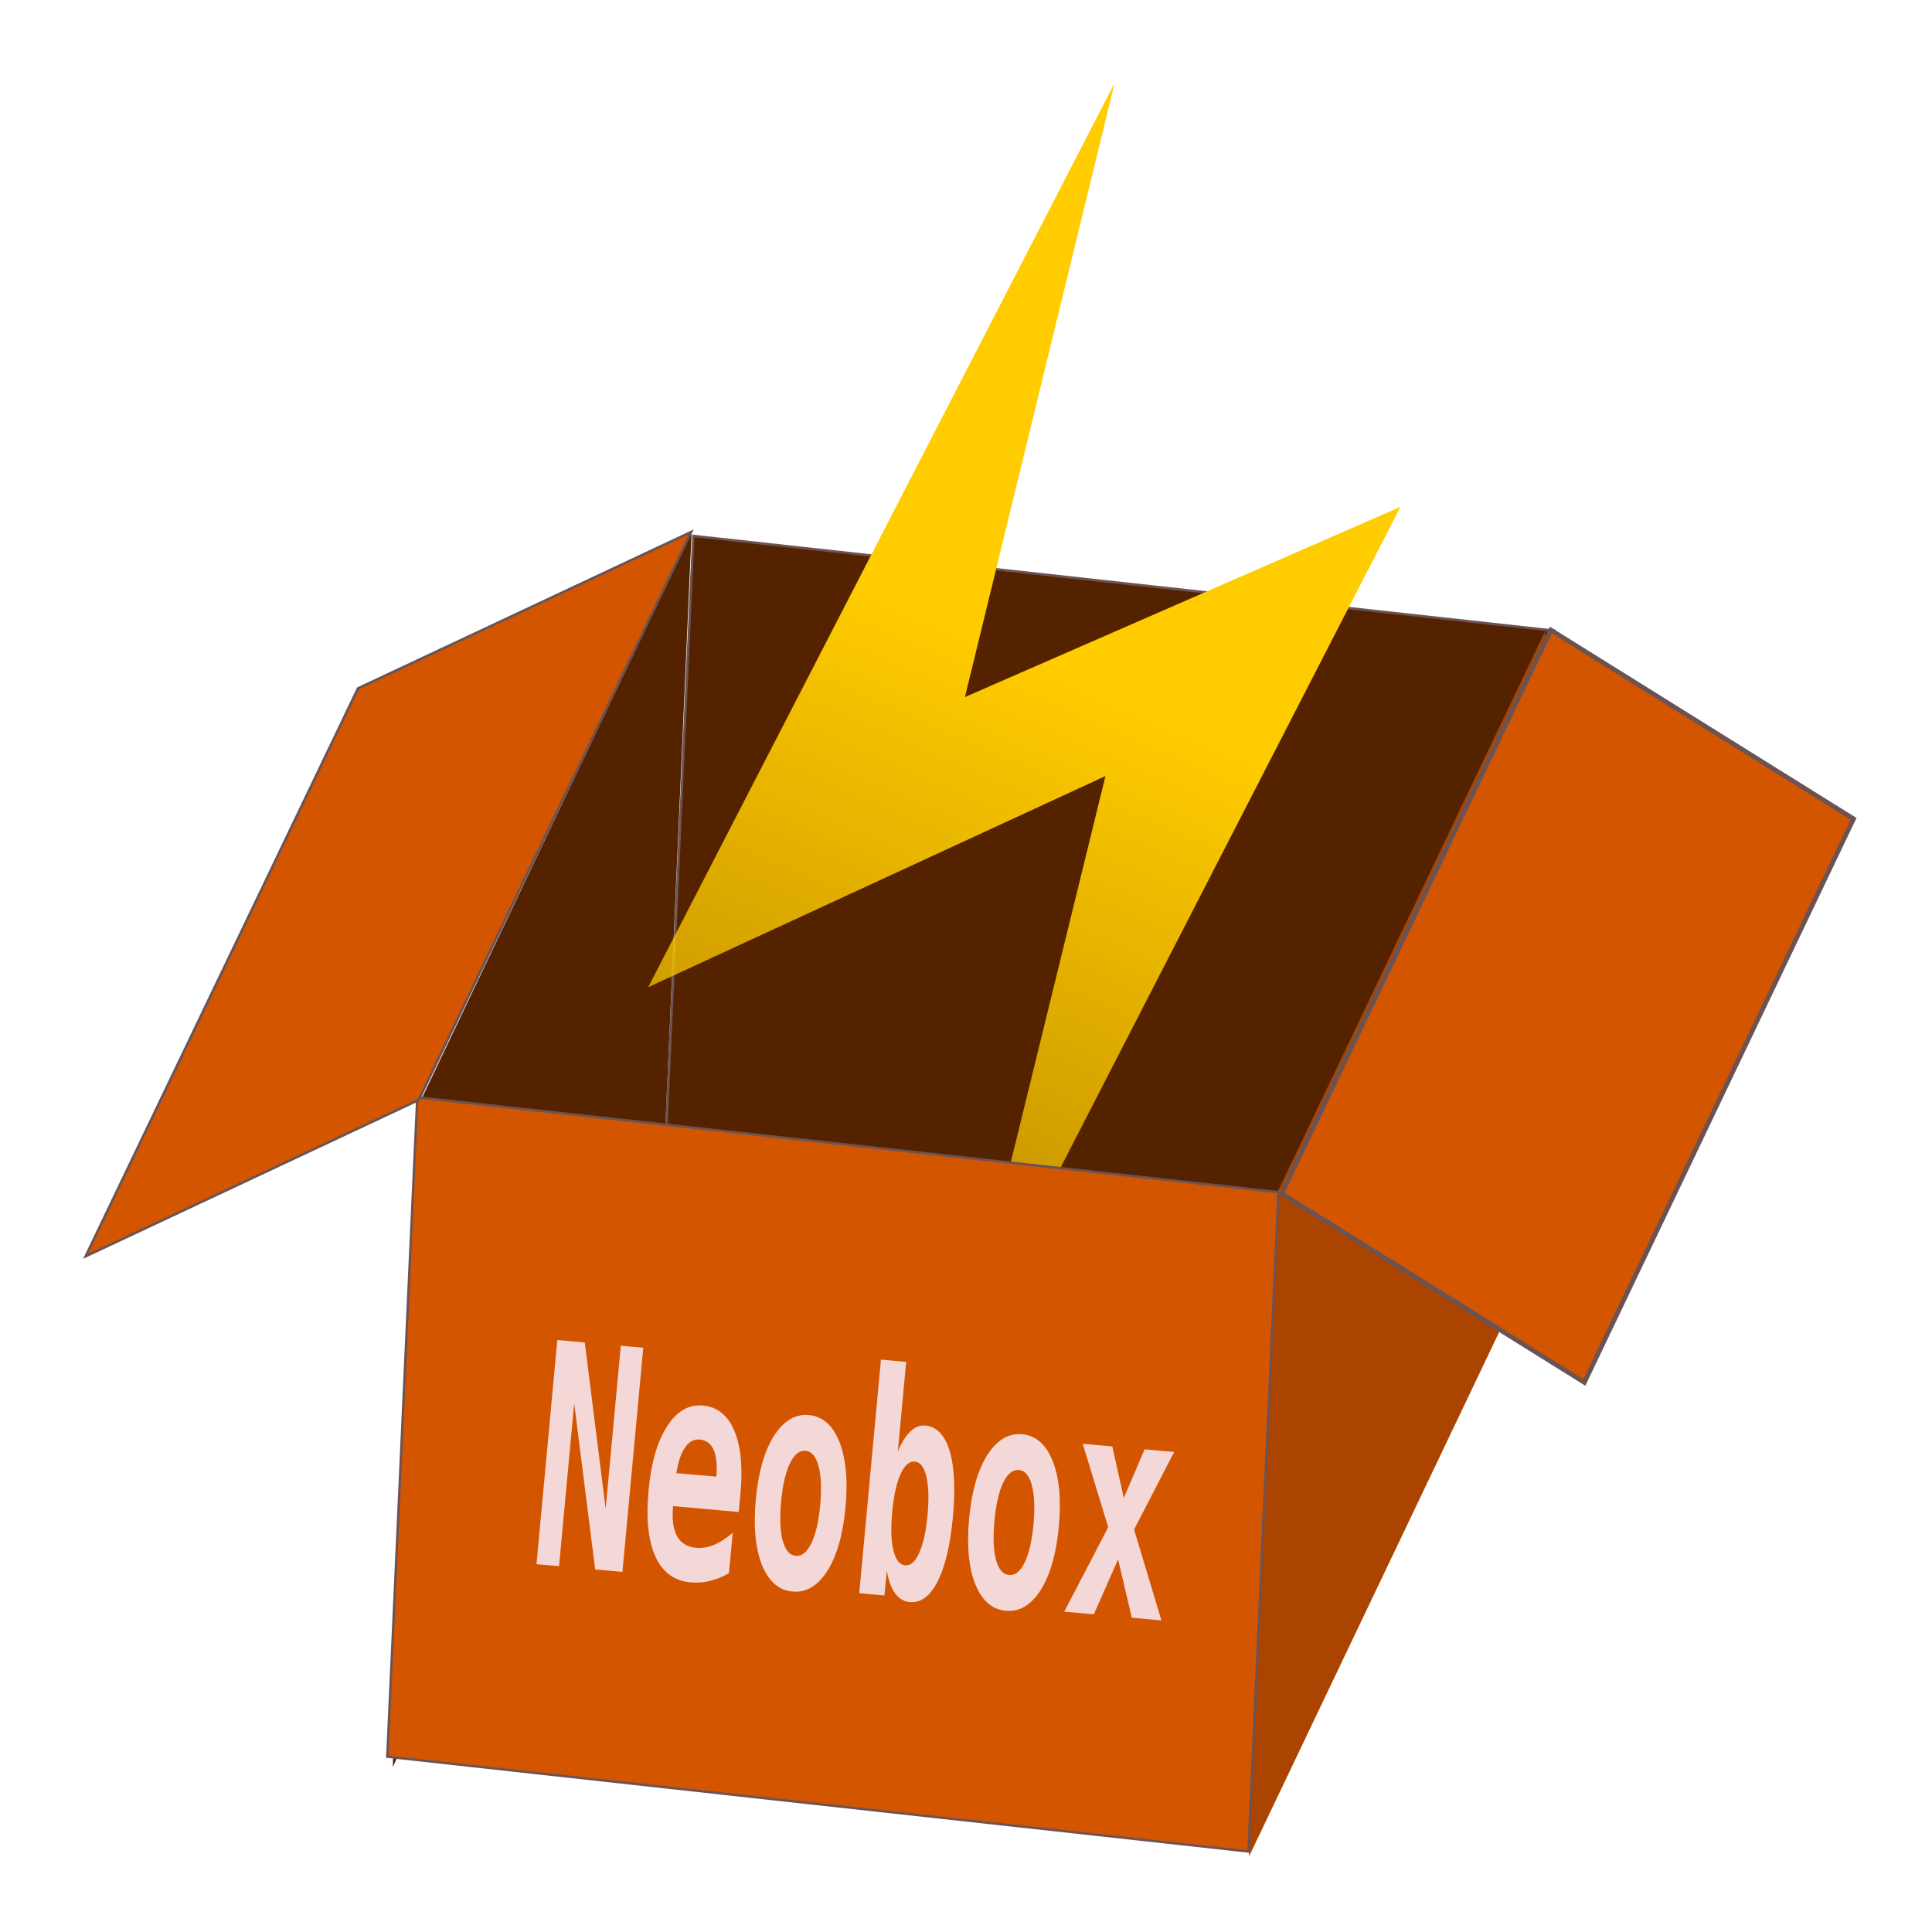
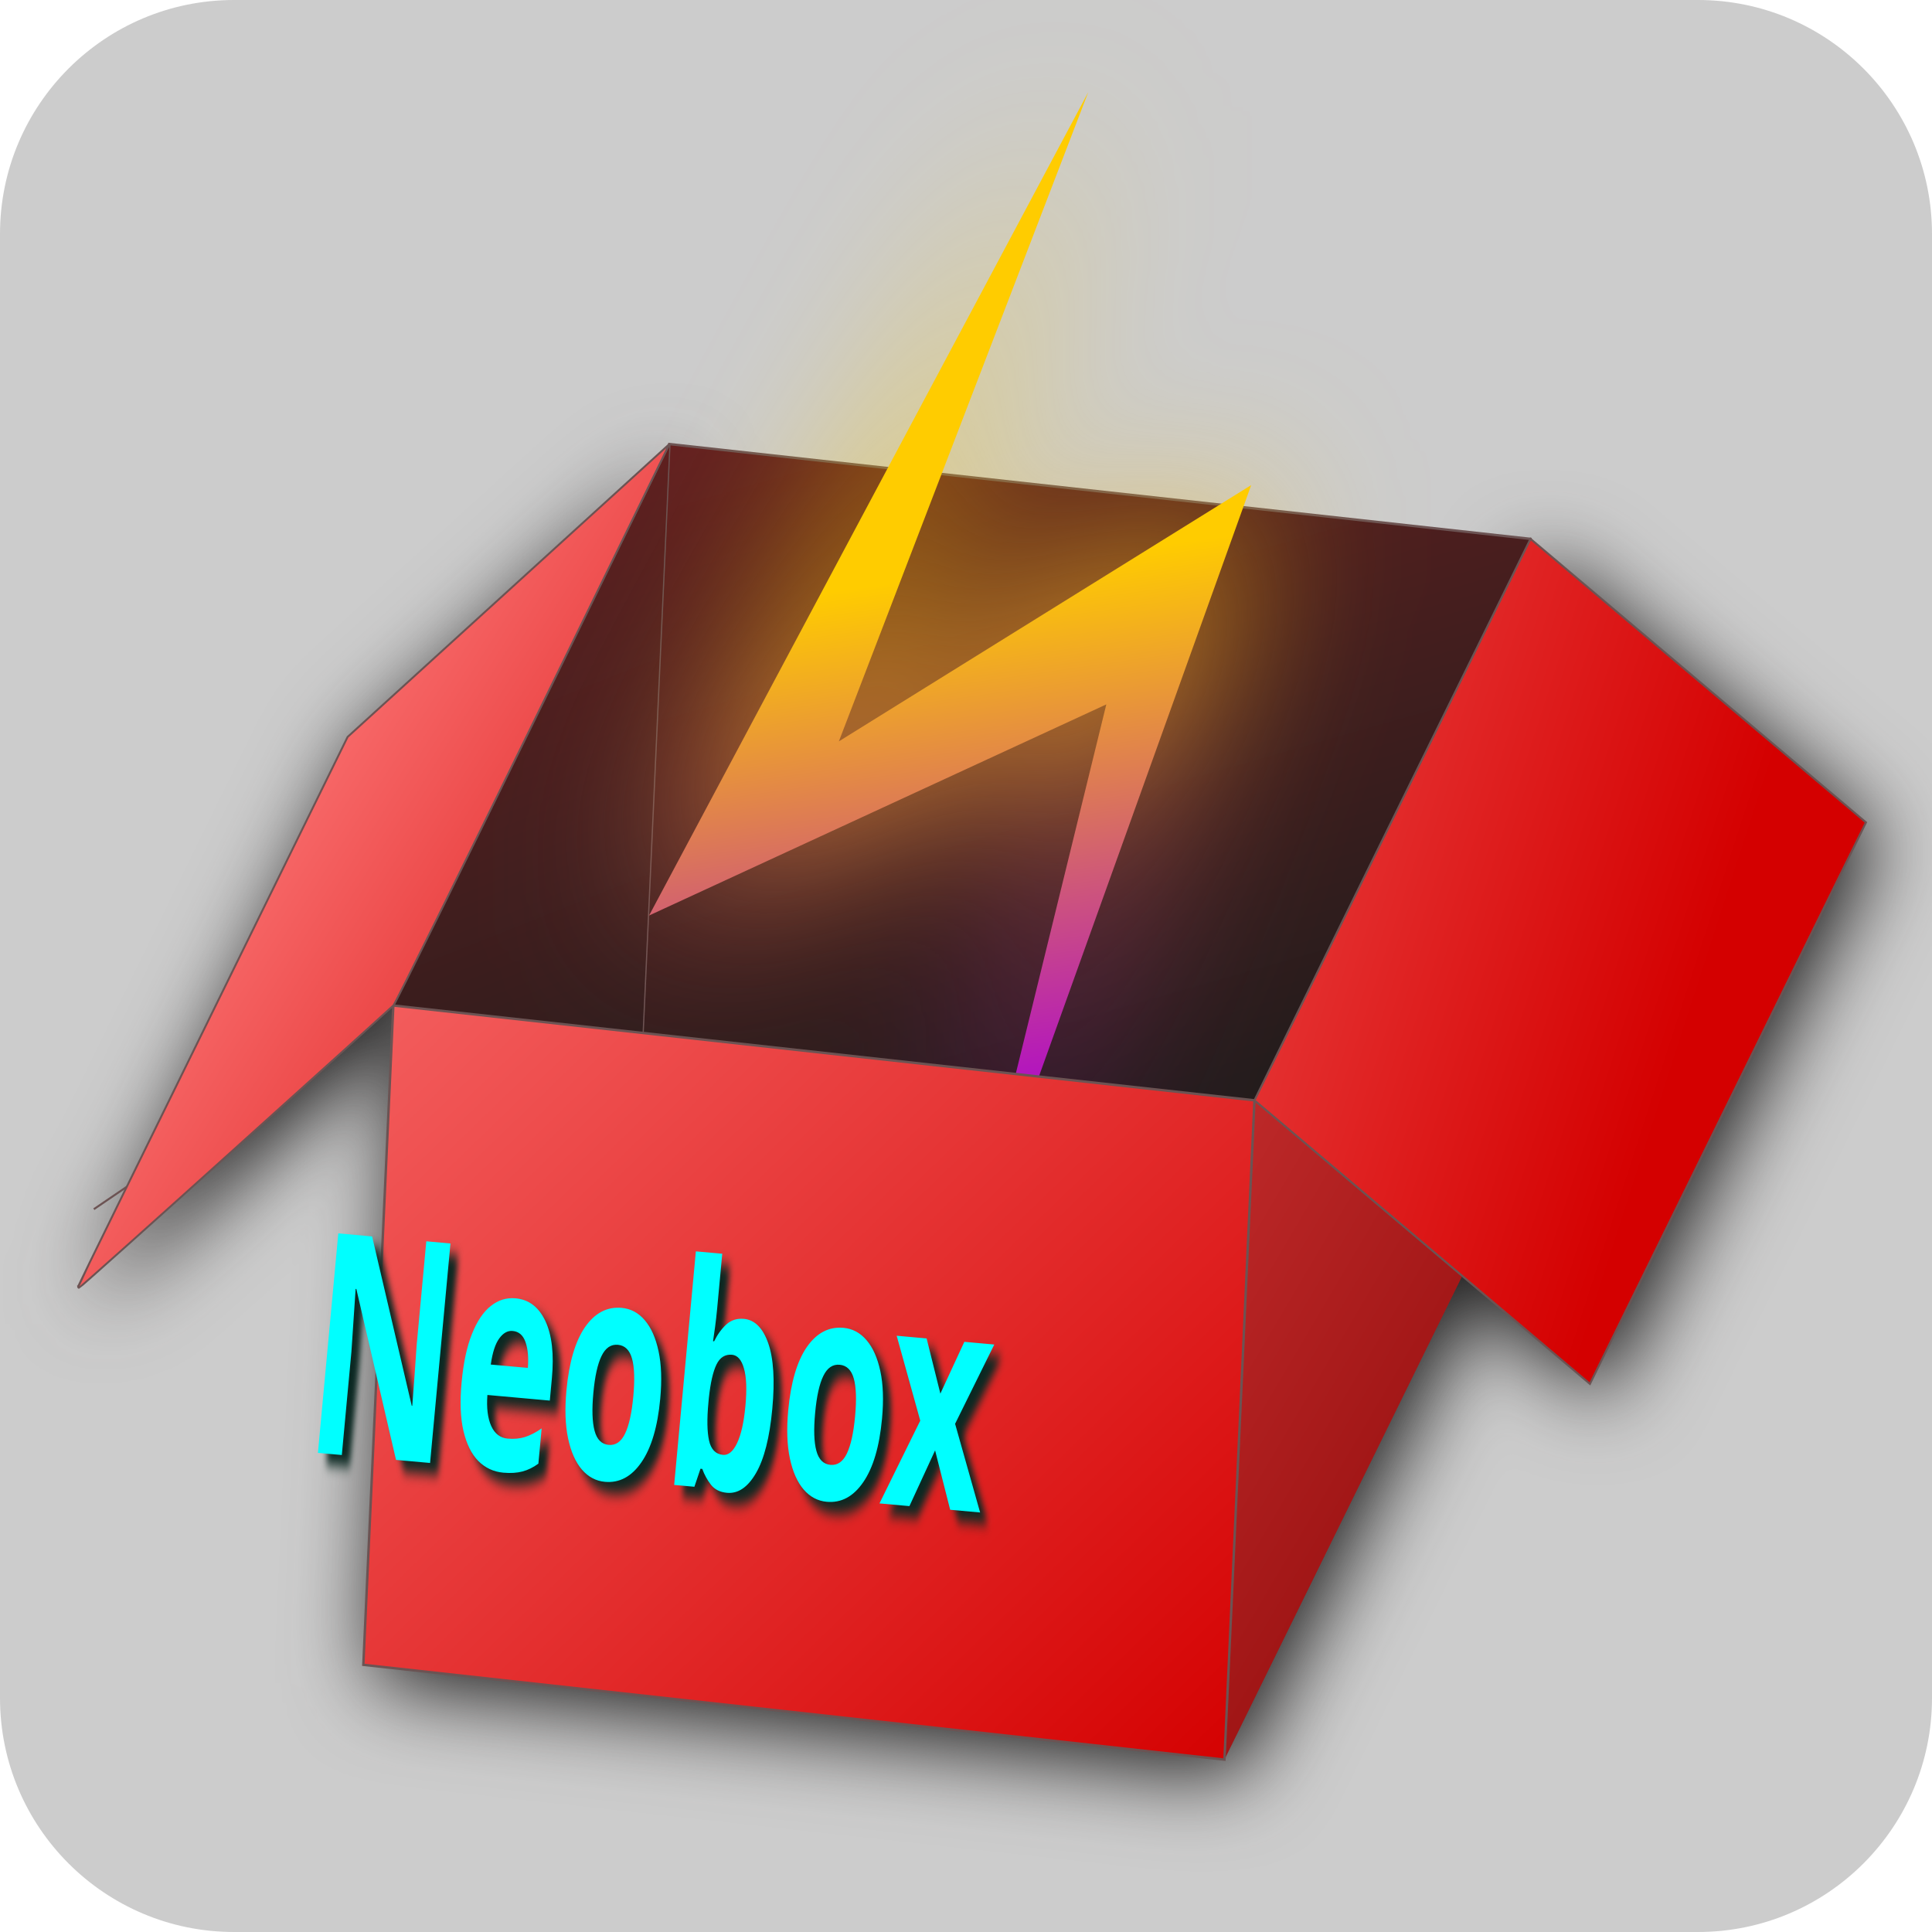
<svg xmlns="http://www.w3.org/2000/svg" xmlns:xlink="http://www.w3.org/1999/xlink" width="256mm" height="256mm" viewBox="0 0 256 256" version="1.1" id="svg5">
  <defs id="defs2">
+     <linearGradient id="linearGradient306">
+       <stop style="stop-color:#800000;stop-opacity:1" offset="0" id="stop302" />
+       <stop style="stop-color:#ff5555;stop-opacity:1" offset="1" id="stop304" />
+     </linearGradient>
+     <linearGradient id="linearGradient1206">
+       <stop style="stop-color:#782121;stop-opacity:1" offset="0" id="stop1202" />
+       <stop style="stop-color:#241c1c;stop-opacity:1" offset="1" id="stop1204" />
+     </linearGradient>
+     <linearGradient id="linearGradient1126">
+       <stop style="stop-color:#d40000;stop-opacity:1" offset="0" id="stop1122" />
+       <stop style="stop-color:#ff8080;stop-opacity:1" offset="1" id="stop1124" />
+     </linearGradient>
    <linearGradient id="linearGradient915">
-       <stop style="stop-color:#ffcc00;stop-opacity:1;" offset="0" id="stop911" />
-       <stop style="stop-color:#ffcc00;stop-opacity:0;" offset="1" id="stop913" />
+       <stop style="stop-color:#ffcc00;stop-opacity:1" offset="0" id="stop911" />
+       <stop style="stop-color:#aa00d4;stop-opacity:1;" offset="1" id="stop913" />
    </linearGradient>
    <rect x="389.22" y="537.449" width="77.461" height="47.816" id="rect747" />
-     <linearGradient xlink:href="#linearGradient915" id="linearGradient917" x1="146.353" y1="99.119" x2="97.33" y2="206.111" gradientUnits="userSpaceOnUse" gradientTransform="matrix(1.947183,0,0,1.848717,-122.2761,-84.84515)" />
+     <linearGradient xlink:href="#linearGradient915" id="linearGradient917" x1="133.596" y1="91.292" x2="139.57" y2="131.357" gradientUnits="userSpaceOnUse" gradientTransform="matrix(1.947183,0,0,1.848717,-122.1618,-94.34026)" />
+     <linearGradient xlink:href="#linearGradient1126" id="linearGradient1130" gradientUnits="userSpaceOnUse" x1="223.674" y1="158.027" x2="89.883" y2="114.693" />
+     <linearGradient xlink:href="#linearGradient1206" id="linearGradient1208" x1="101.266" y1="24.69" x2="149.623" y2="146.107" gradientUnits="userSpaceOnUse" />
+     <linearGradient xlink:href="#linearGradient306" id="linearGradient247" gradientUnits="userSpaceOnUse" x1="231.728" y1="222.587" x2="76.094" y2="130.994" />
+     <linearGradient xlink:href="#linearGradient1126" id="linearGradient298" gradientUnits="userSpaceOnUse" x1="180.929" y1="225.943" x2="28.467" y2="90.004" />
+     <linearGradient xlink:href="#linearGradient1126" id="linearGradient300" gradientUnits="userSpaceOnUse" x1="374.824" y1="689.926" x2="50.631" y2="485.298" />
+     <linearGradient xlink:href="#linearGradient1126" id="linearGradient308" gradientUnits="userSpaceOnUse" x1="24.543" y1="94.125" x2="243.559" y2="203.992" />
+     <linearGradient xlink:href="#linearGradient1126" id="linearGradient310" gradientUnits="userSpaceOnUse" x1="24.543" y1="94.125" x2="243.559" y2="203.992" />
+     <linearGradient xlink:href="#linearGradient1126" id="linearGradient312" gradientUnits="userSpaceOnUse" x1="24.543" y1="94.125" x2="243.559" y2="203.992" />
+     <linearGradient xlink:href="#linearGradient1206" id="linearGradient314" gradientUnits="userSpaceOnUse" x1="101.266" y1="24.69" x2="149.623" y2="146.107" />
+     <linearGradient xlink:href="#linearGradient1206" id="linearGradient316" gradientUnits="userSpaceOnUse" x1="101.266" y1="24.69" x2="149.623" y2="146.107" />
+     <filter style="color-interpolation-filters:sRGB" id="filter3097" x="-0.346" y="-0.175" width="1.693" height="1.35">
+       <feGaussianBlur stdDeviation="11.517" id="feGaussianBlur3099" />
+     </filter>
+     <filter style="color-interpolation-filters:sRGB" id="filter3125" x="-0.014" y="-0.061" width="1.027" height="1.123">
+       <feGaussianBlur stdDeviation="0.644" id="feGaussianBlur3127" />
+     </filter>
+     <filter style="color-interpolation-filters:sRGB" id="filter3219" x="-0.057" y="-0.077" width="1.113" height="1.154">
+       <feGaussianBlur stdDeviation="5.533" id="feGaussianBlur3221" />
+     </filter>
  </defs>
  <g id="layer1">
-     <rect style="fill:#552200;stroke:#6c5353;stroke-width:0.322" id="rect111-1" width="114.793" height="87.452" x="95.202" y="60.657" ry="0" transform="matrix(0.9939943,0.1094317,-0.04548168,0.9989652,0,0)" />
-     <rect style="fill:#552200;stroke-width:0.488" id="rect225-3" width="82.94" height="88.865" x="159.893" y="289.99" transform="matrix(0.4301584,-0.9027534,-0.04418287,0.9990235,0,0)" />
-     <path style="fill:url(#linearGradient917);fill-opacity:1;stroke:none;stroke-width:0.556" d="M 147.693,11 85.89,130.806 146.479,102.831 127.591,179.867 185.567,67.162 127.86,92.365 Z" id="path492" />
-     <rect style="fill:#aa4400;stroke-width:0.484" id="rect225" width="82.475" height="88.007" x="448.481" y="563.366" transform="matrix(0.4305311,-0.9025757,-0.04234981,0.9991028,0,0)" />
-     <rect style="fill:#d45500;stroke-width:0.322;stroke:#6c5353" id="rect111" width="114.793" height="87.452" x="61.979" y="138.768" ry="0" transform="matrix(0.9939943,0.1094317,-0.04548168,0.9989652,0,0)" />
-     <rect style="fill:#d45500;stroke:#6c5353;stroke-width:0.528" id="rect327" width="48.755" height="83.453" x="130.002" y="162.43" transform="matrix(0.9052175,-0.4249485,-0.4324292,0.9016679,0,0)" />
-     <rect style="fill:#d45500;stroke:#6c5353;stroke-width:0.622" id="rect329" width="47.27" height="82.758" x="222.805" y="-38.139" transform="matrix(0.8485226,0.5291591,-0.4309838,0.9023596,0,0)" />
-     <text xml:space="preserve" style="font-size:31.049px;fill:#2b0000;stroke:none;stroke-width:0.728" x="116.713" y="151.85" id="text753" transform="matrix(0.7560128,0.0680473,-0.1218797,1.311759,0,0)">
-       <tspan style="font-style:normal;font-variant:normal;font-weight:bold;font-stretch:normal;font-size:31.049px;font-family:monospace;-inkscape-font-specification:'monospace Bold';fill:#f4d7d7;stroke-width:0.728" x="116.713" y="151.85" id="tspan755">Neobox</tspan>
-     </text>
+     <rect style="fill:#cccccc;stroke-width:0;stroke-linecap:round;stroke-opacity:0.953;paint-order:stroke markers fill" id="rect880" width="256" height="256" x="0" y="0" ry="31.011" />
+     <g id="g3213" style="fill:#1a1a1a;fill-opacity:1;filter:url(#filter3219)" transform="translate(-1.5875,-10.05417)">
+       <path id="path3199" style="fill:#1a1a1a;fill-opacity:1;stroke-width:0.303" d="m 169.399,157.969 36.576,-74.395 -3.977,87.361 -36.576,74.395 z" />
+       <path id="path3201" style="fill:#1a1a1a;fill-opacity:1;stroke:#6c5353;stroke-width:0.322" transform="matrix(0.9939943,0.1094317,-0.04548168,0.9989652,0,0)" d="M 61.979,138.768 H 176.772 v 87.452 H 61.979 Z" />
+       <path style="fill:#1a1a1a;fill-opacity:1;stroke:#6c5353;stroke-width:0.265" d="m 169.399,157.969 44.45,37.571 36.576,-74.395 -44.45,-37.571 -36.576,74.395" id="path3203" />
+       <g id="g3211" style="fill:#1a1a1a;fill-opacity:1">
+         <path style="fill:#1a1a1a;fill-opacity:1;stroke:#6c5353;stroke-width:0.265" d="M 55.295,145.407 91.872,71.012" id="path3205" />
+         <path style="fill:#1a1a1a;fill-opacity:1;stroke:#6c5353;stroke-width:0.265" d="M 55.295,145.407 15.608,172.395" id="path3207" />
+         <path style="fill:#1a1a1a;fill-opacity:1;stroke:#6c5353;stroke-width:0.956" d="M 51.109,690.23 C 51.104,689.835 186.09,415.05 186.09,415.05 v 0 l 161.141,-146.657 c 0,0 0,0 -1e-5,-10e-6 0,0 -136.028,278.973 -138.241,281.176 -1.976,1.967 -156.515,141.377 -157.425,141.377 -0.247,0 -0.452,-0.323 -0.457,-0.717 z" id="path3209" transform="scale(0.2645833)" />
+       </g>
+     </g>
+     <g id="g1196" transform="translate(-3.175,-12.17084)">
+       <g id="g1200" style="fill:url(#linearGradient1208);fill-opacity:1">
+         <rect style="fill:url(#linearGradient314);fill-opacity:1;stroke:#6c5353;stroke-width:0.322" id="rect111-1" width="114.793" height="87.452" x="95.202" y="60.657" ry="0" transform="matrix(0.9939943,0.1094317,-0.04548168,0.9989652,0,0)" />
+         <path id="rect225-3" style="fill:url(#linearGradient316);fill-opacity:1;stroke-width:0.305" d="M 55.295,145.407 91.872,71.012 87.894,158.374 51.318,232.768 Z" />
+       </g>
+     </g>
+     <g id="g3093">
+       <path style="display:inline;fill:url(#linearGradient917);fill-opacity:1;stroke:none;stroke-width:0.556;filter:url(#filter3097);opacity:1" d="M 144.203,12.204 86.005,121.311 146.593,93.336 127.706,170.372 165.786,64.281 111.152,98.236 Z" id="path3085" />
+       <path style="display:inline;fill:url(#linearGradient917);fill-opacity:1;stroke:none;stroke-width:0.556" d="M 144.203,12.204 86.005,121.311 146.593,93.336 127.706,170.372 165.786,64.281 111.152,98.236 Z" id="path492" />
+     </g>
+     <g id="g724" style="fill:#d40000;fill-opacity:1" transform="translate(-3.175,-12.17084)">
+       <g id="g929">
+         <path id="rect225" style="fill:url(#linearGradient247);fill-opacity:1;stroke-width:0.303" d="m 169.399,157.969 36.576,-74.395 -3.977,87.361 -36.576,74.395 z" />
+         <path id="rect111" style="fill:url(#linearGradient298);fill-opacity:1;stroke:#6c5353;stroke-width:0.322" transform="matrix(0.9939943,0.1094317,-0.04548168,0.9989652,0,0)" d="M 61.979,138.768 H 176.772 v 87.452 H 61.979 Z" />
+         <path style="fill:url(#linearGradient1130);fill-opacity:1;stroke:#6c5353;stroke-width:0.265" d="m 169.399,157.969 44.45,37.571 36.576,-74.395 -44.45,-37.571 -36.576,74.395" id="path503" />
+       </g>
+       <g id="g629" style="fill:url(#linearGradient312);fill-opacity:1">
+         <path style="fill:url(#linearGradient308);fill-opacity:1;stroke:#6c5353;stroke-width:0.265" d="M 55.295,145.407 91.872,71.012" id="path437" />
+         <path style="fill:url(#linearGradient310);fill-opacity:1;stroke:#6c5353;stroke-width:0.265" d="M 55.295,145.407 15.608,172.395" id="path621" />
+         <path style="fill:url(#linearGradient300);fill-opacity:1;stroke:#6c5353;stroke-width:0.956" d="M 51.109,690.23 C 51.104,689.835 186.09,415.05 186.09,415.05 v 0 l 161.141,-146.657 c 0,0 0,0 -1e-5,-10e-6 0,0 -136.028,278.973 -138.241,281.176 -1.976,1.967 -156.515,141.377 -157.425,141.377 -0.247,0 -0.452,-0.323 -0.457,-0.717 z" id="path700" transform="scale(0.2645833)" />
+       </g>
+     </g>
+     <g id="g905">
+       <text xml:space="preserve" style="font-size:31.049px;opacity:1;mix-blend-mode:normal;fill:#0b2822;stroke:none;stroke-width:0.728;filter:url(#filter3125)" x="162.602" y="142.675" id="text753" transform="matrix(0.7560128,0.0680473,-0.1218797,1.311759,1.058333,1.5875)">
+         <tspan style="font-style:normal;font-variant:normal;font-weight:bold;font-stretch:normal;font-size:31.049px;font-family:'Gen Jyuu Gothic';-inkscape-font-specification:'Gen Jyuu Gothic Bold';text-align:center;text-anchor:middle;fill:#0b2822;stroke-width:0.728" x="162.602" y="142.675" id="tspan755">Neobox</tspan>
+       </text>
+       <text xml:space="preserve" style="font-size:31.049px;fill:#2b0000;stroke:none;stroke-width:0.728" x="162.602" y="142.675" id="text3123" transform="matrix(0.7560128,0.0680473,-0.1218797,1.311759,0,0)">
+         <tspan style="font-style:normal;font-variant:normal;font-weight:bold;font-stretch:normal;font-size:31.049px;font-family:'Gen Jyuu Gothic';-inkscape-font-specification:'Gen Jyuu Gothic Bold';text-align:center;text-anchor:middle;fill:#00ffff;stroke-width:0.728" x="162.602" y="142.675" id="tspan3121">Neobox</tspan>
+       </text>
+     </g>
  </g>
</svg>
